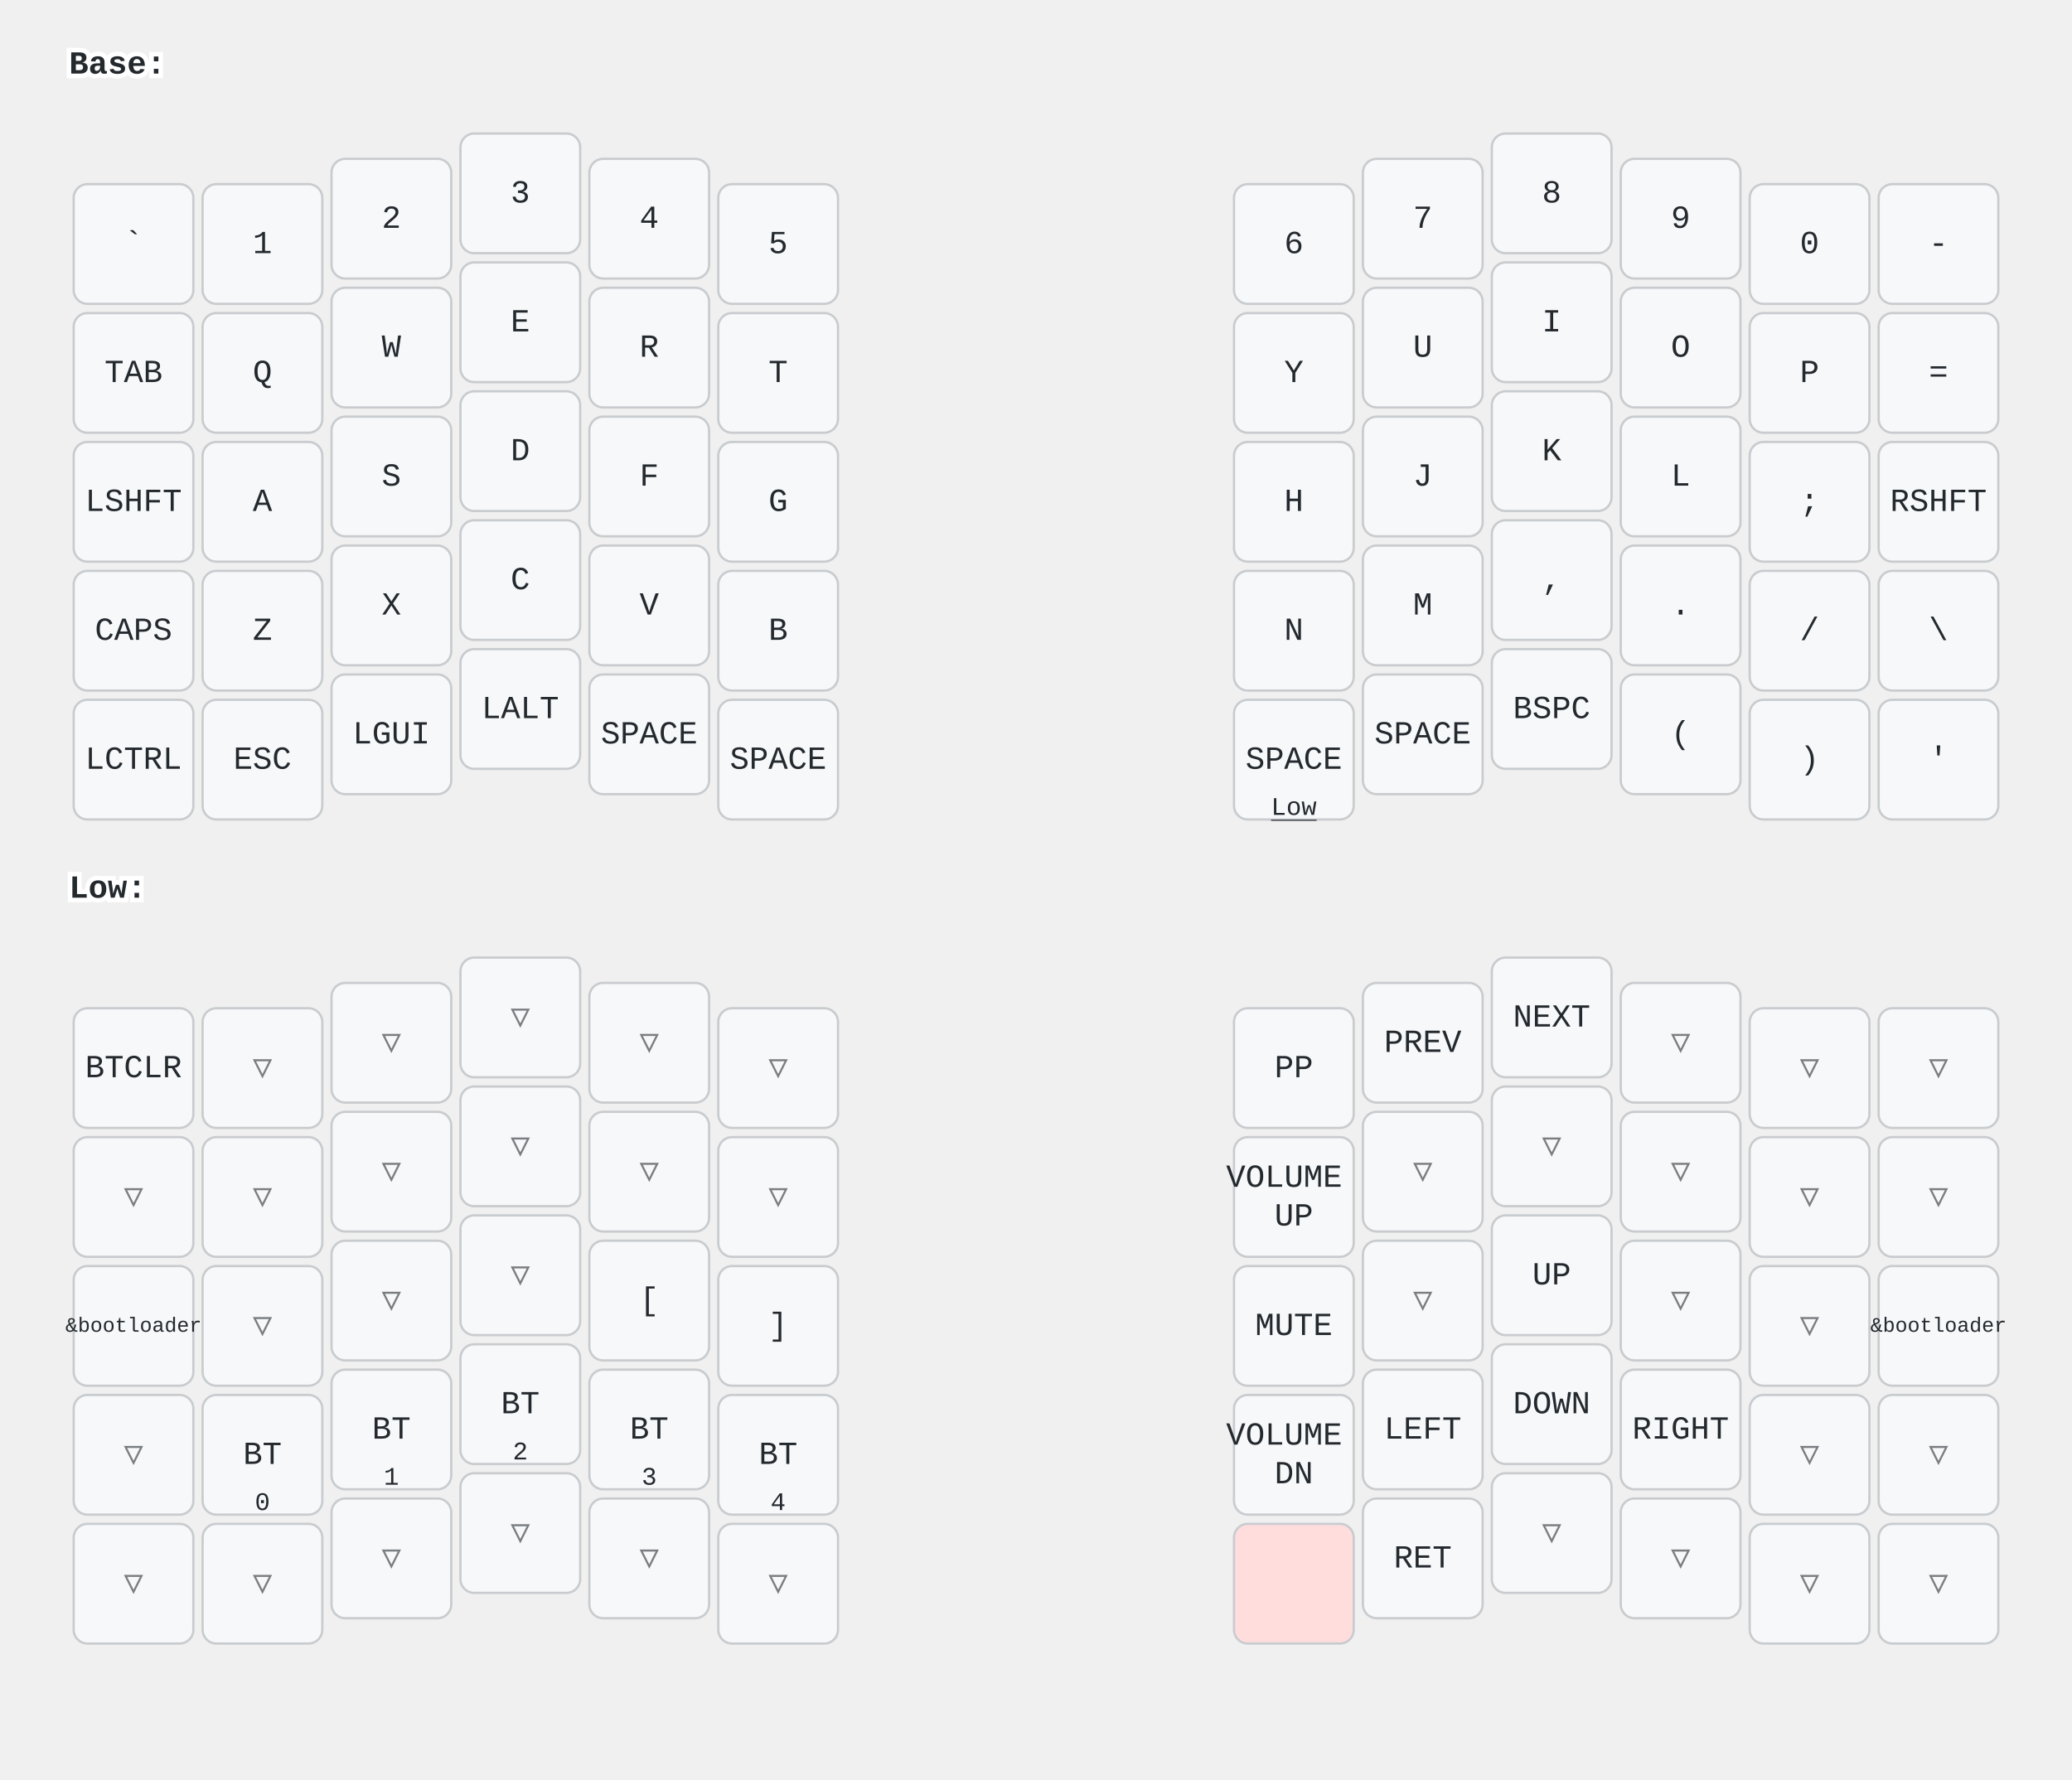
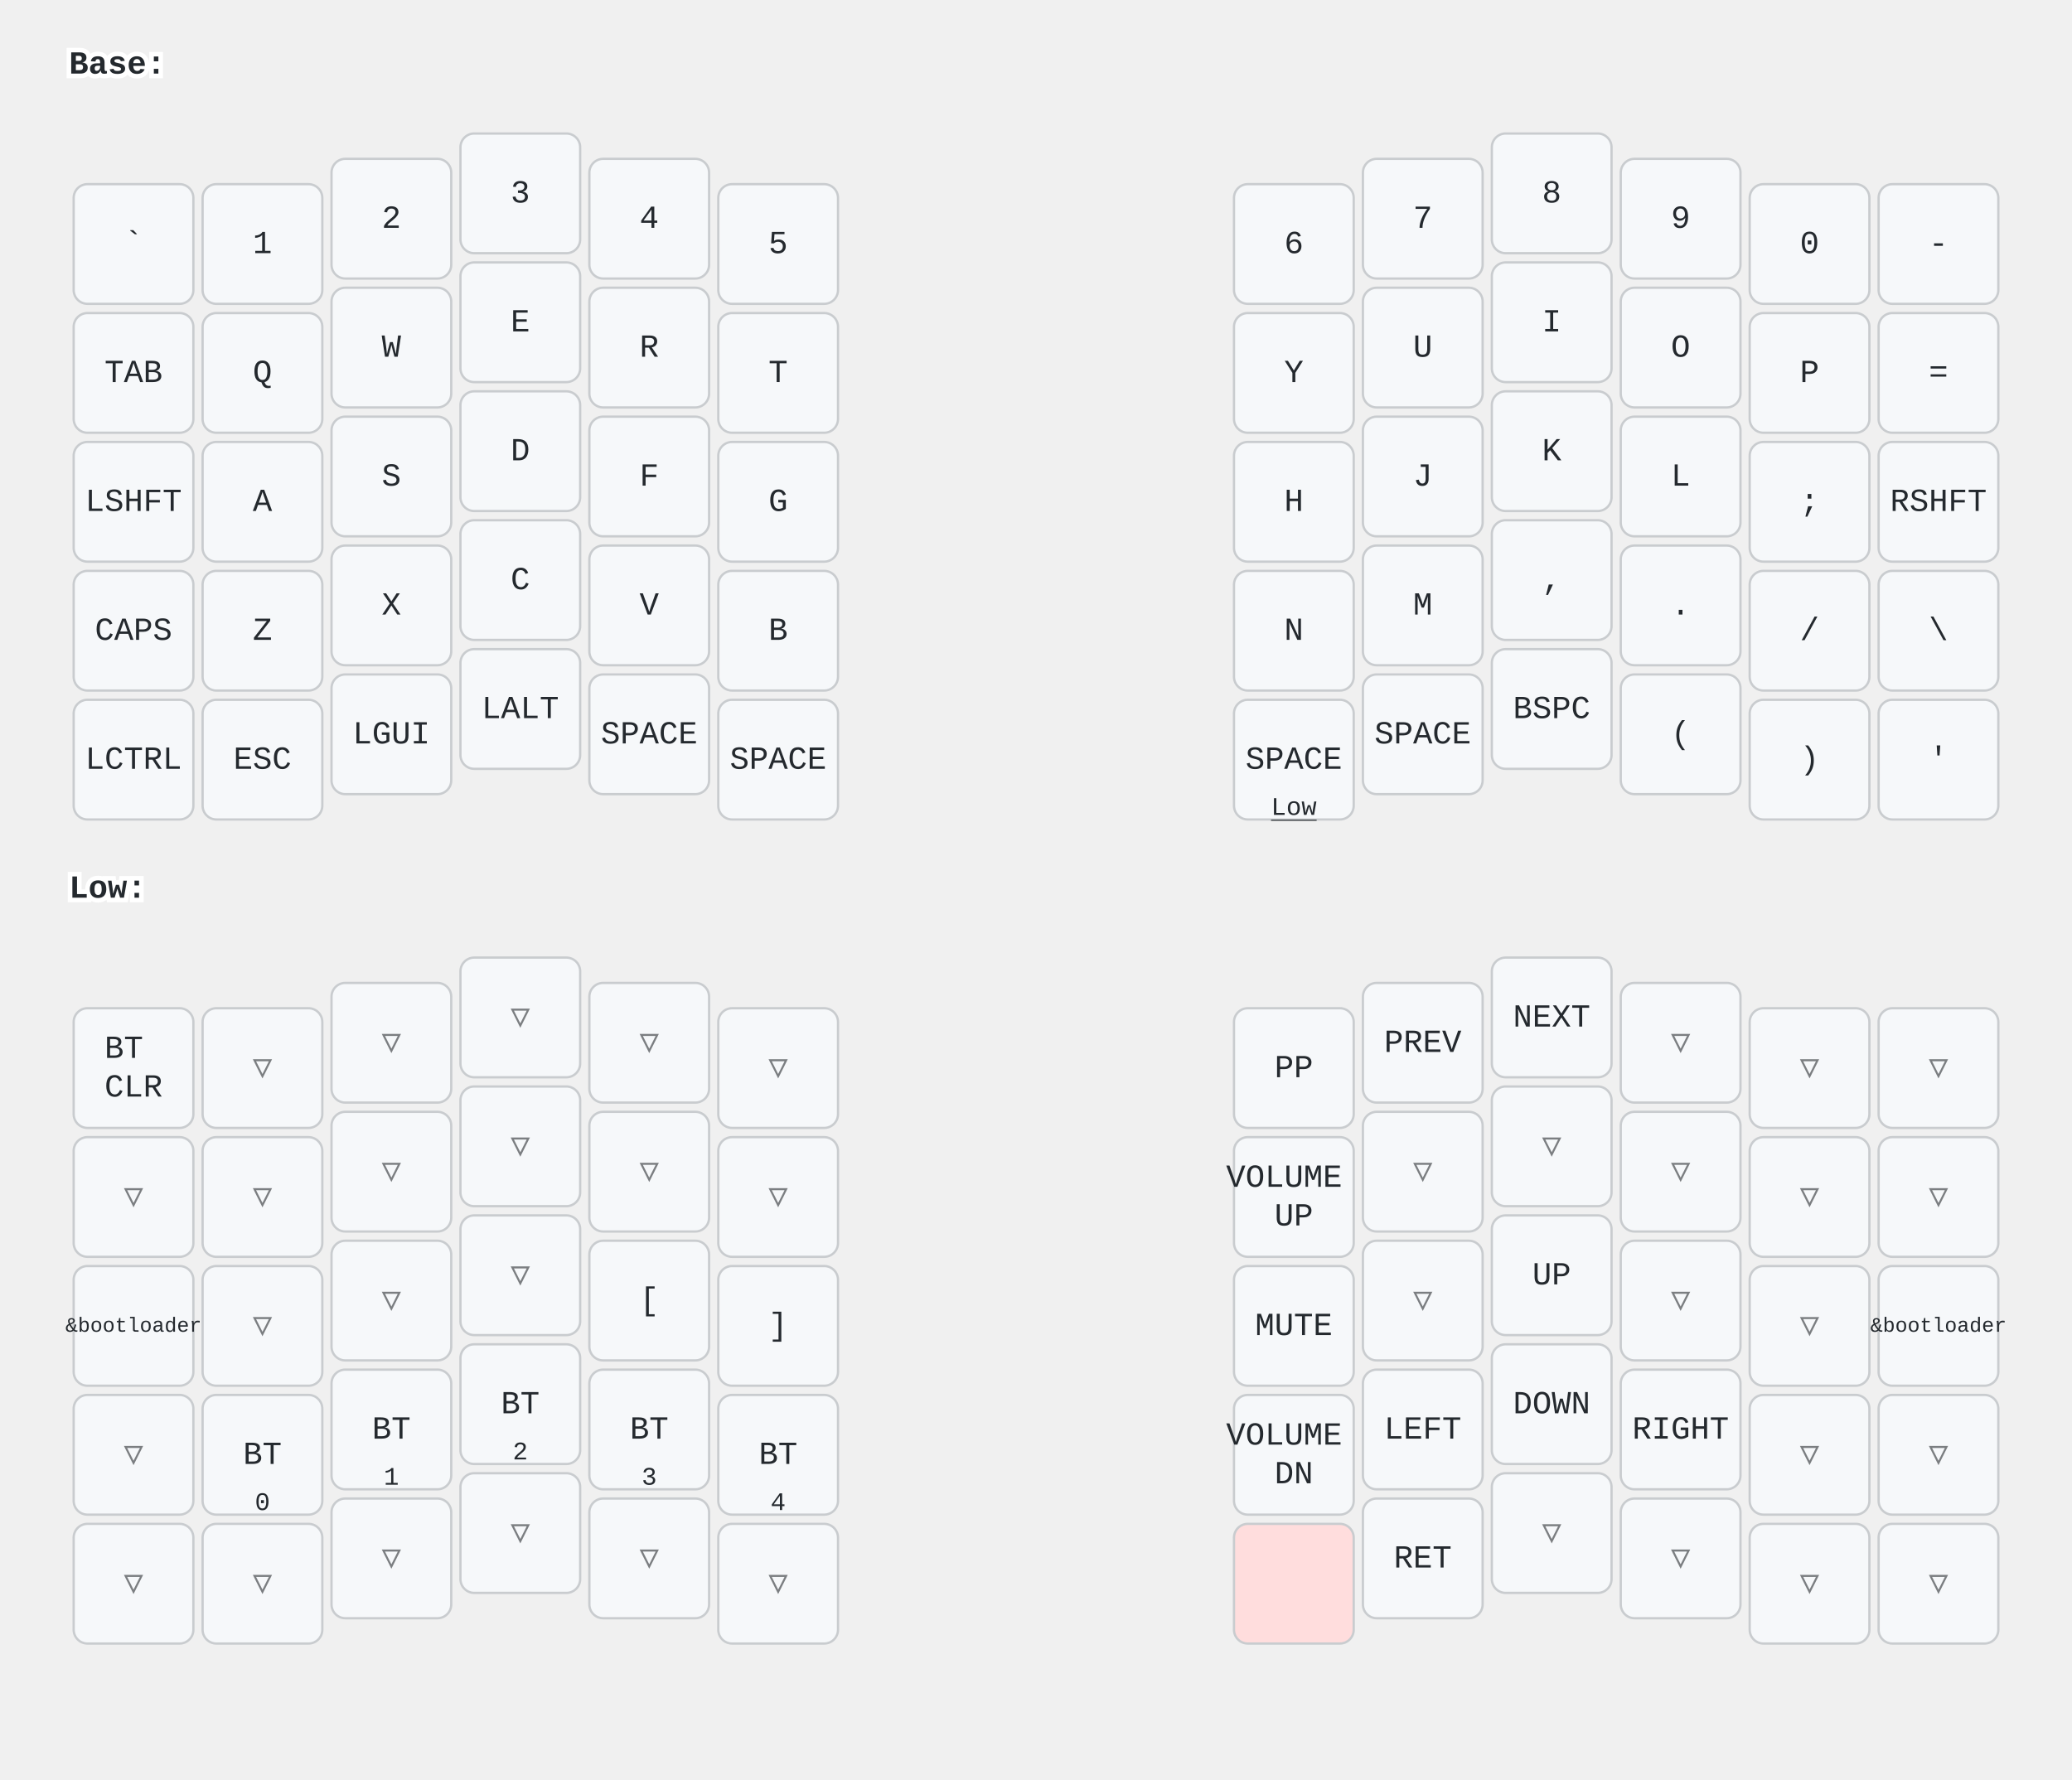
<svg xmlns="http://www.w3.org/2000/svg" width="900" height="773" viewBox="0 0 900 773" class="keymap">
  <style>/* inherit to force styles through use tags */
svg path {
    fill: inherit;
}

/* font and background color specifications */
svg.keymap {
    font-family: SFMono-Regular,Consolas,Liberation Mono,Menlo,monospace;
    font-size: 14px;
    font-kerning: normal;
    text-rendering: optimizeLegibility;
    fill: #24292e;
}

/* default key styling */
rect.key {
    fill: #f6f8fa;
}

rect.key, rect.combo {
    stroke: #c9cccf;
    stroke-width: 1;
}

/* default key side styling, only used is draw_key_sides is set */
rect.side {
    filter: brightness(90%);
}

/* color accent for combo boxes */
rect.combo, rect.combo-separate {
    fill: #cdf;
}

/* color accent for held keys */
rect.held, rect.combo.held {
    fill: #fdd;
}

/* color accent for ghost (optional) keys */
rect.ghost, rect.combo.ghost {
    stroke-dasharray: 4, 4;
    stroke-width: 2;
}

text {
    text-anchor: middle;
    dominant-baseline: middle;
}

/* styling for layer labels */
text.label {
    font-weight: bold;
    text-anchor: start;
    stroke: white;
    stroke-width: 4;
    paint-order: stroke;
}

/* styling for optional footer */
text.footer {
    text-anchor: end;
    dominant-baseline: auto;
    stroke: white;
    stroke-width: 4;
    paint-order: stroke;
}

/* styling for combo tap, and key non-tap label text */
text.combo, text.hold, text.shifted, text.left, text.right {
    font-size: 11px;
}

text.hold {
    text-anchor: middle;
    dominant-baseline: auto;
}

text.shifted {
    text-anchor: middle;
    dominant-baseline: hanging;
}

text.left {
    text-anchor: start;
}

text.right {
    text-anchor: end;
}

text.layer-activator {
    text-decoration: underline;
}

/* styling for hold/shifted label text in combo box */
text.combo.hold, text.combo.shifted, text.combo.left, text.combo.right {
    font-size: 8px;
}

/* lighter symbol for transparent keys */
text.trans {
    fill: #7b7e81;
}

/* styling for combo dendrons */
path.combo {
    stroke-width: 1;
    stroke: gray;
    fill: none;
}

/* Start Tabler Icons Cleanup */
/* cannot use height/width with glyphs */
.icon-tabler &gt; path {
    fill: inherit;
    stroke: inherit;
    stroke-width: 2;
}
/* hide tabler's default box */
.icon-tabler &gt; path[stroke="none"][fill="none"] {
    visibility: hidden;
}
/* End Tabler Icons Cleanup */

@media (prefers-color-scheme: dark) {
svg.keymap { fill: #d1d6db; }
rect.key { fill: #3f4750; }
rect.key, rect.combo { stroke: #60666c; }
rect.combo, rect.combo-separate { fill: #1f3d7a; }
rect.held, rect.combo.held { fill: #854747; }
text.label, text.footer { stroke: black; }
text.trans { fill: #7e8184; }
path.combo { stroke: #7f7f7f; }

}</style>
  <g transform="translate(30, 0)" class="layer-Base">
    <text x="0" y="28" class="label" id="Base">Base:</text>
    <g transform="translate(0, 56)">
      <g transform="translate(28, 50)" class="key keypos-0">
        <rect rx="6" ry="6" x="-26" y="-26" width="52" height="52" class="key" />
        <text x="0" y="0" class="key tap">`</text>
      </g>
      <g transform="translate(84, 50)" class="key keypos-1">
        <rect rx="6" ry="6" x="-26" y="-26" width="52" height="52" class="key" />
        <text x="0" y="0" class="key tap">1</text>
      </g>
      <g transform="translate(140, 39)" class="key keypos-2">
        <rect rx="6" ry="6" x="-26" y="-26" width="52" height="52" class="key" />
        <text x="0" y="0" class="key tap">2</text>
      </g>
      <g transform="translate(196, 28)" class="key keypos-3">
        <rect rx="6" ry="6" x="-26" y="-26" width="52" height="52" class="key" />
        <text x="0" y="0" class="key tap">3</text>
      </g>
      <g transform="translate(252, 39)" class="key keypos-4">
        <rect rx="6" ry="6" x="-26" y="-26" width="52" height="52" class="key" />
        <text x="0" y="0" class="key tap">4</text>
      </g>
      <g transform="translate(308, 50)" class="key keypos-5">
        <rect rx="6" ry="6" x="-26" y="-26" width="52" height="52" class="key" />
        <text x="0" y="0" class="key tap">5</text>
      </g>
      <g transform="translate(532, 50)" class="key keypos-6">
        <rect rx="6" ry="6" x="-26" y="-26" width="52" height="52" class="key" />
        <text x="0" y="0" class="key tap">6</text>
      </g>
      <g transform="translate(588, 39)" class="key keypos-7">
        <rect rx="6" ry="6" x="-26" y="-26" width="52" height="52" class="key" />
        <text x="0" y="0" class="key tap">7</text>
      </g>
      <g transform="translate(644, 28)" class="key keypos-8">
        <rect rx="6" ry="6" x="-26" y="-26" width="52" height="52" class="key" />
        <text x="0" y="0" class="key tap">8</text>
      </g>
      <g transform="translate(700, 39)" class="key keypos-9">
        <rect rx="6" ry="6" x="-26" y="-26" width="52" height="52" class="key" />
        <text x="0" y="0" class="key tap">9</text>
      </g>
      <g transform="translate(756, 50)" class="key keypos-10">
        <rect rx="6" ry="6" x="-26" y="-26" width="52" height="52" class="key" />
        <text x="0" y="0" class="key tap">0</text>
      </g>
      <g transform="translate(812, 50)" class="key keypos-11">
        <rect rx="6" ry="6" x="-26" y="-26" width="52" height="52" class="key" />
        <text x="0" y="0" class="key tap">-</text>
      </g>
      <g transform="translate(28, 106)" class="key keypos-12">
        <rect rx="6" ry="6" x="-26" y="-26" width="52" height="52" class="key" />
        <text x="0" y="0" class="key tap">TAB</text>
      </g>
      <g transform="translate(84, 106)" class="key keypos-13">
        <rect rx="6" ry="6" x="-26" y="-26" width="52" height="52" class="key" />
        <text x="0" y="0" class="key tap">Q</text>
      </g>
      <g transform="translate(140, 95)" class="key keypos-14">
        <rect rx="6" ry="6" x="-26" y="-26" width="52" height="52" class="key" />
        <text x="0" y="0" class="key tap">W</text>
      </g>
      <g transform="translate(196, 84)" class="key keypos-15">
        <rect rx="6" ry="6" x="-26" y="-26" width="52" height="52" class="key" />
        <text x="0" y="0" class="key tap">E</text>
      </g>
      <g transform="translate(252, 95)" class="key keypos-16">
        <rect rx="6" ry="6" x="-26" y="-26" width="52" height="52" class="key" />
        <text x="0" y="0" class="key tap">R</text>
      </g>
      <g transform="translate(308, 106)" class="key keypos-17">
        <rect rx="6" ry="6" x="-26" y="-26" width="52" height="52" class="key" />
        <text x="0" y="0" class="key tap">T</text>
      </g>
      <g transform="translate(532, 106)" class="key keypos-18">
        <rect rx="6" ry="6" x="-26" y="-26" width="52" height="52" class="key" />
        <text x="0" y="0" class="key tap">Y</text>
      </g>
      <g transform="translate(588, 95)" class="key keypos-19">
        <rect rx="6" ry="6" x="-26" y="-26" width="52" height="52" class="key" />
        <text x="0" y="0" class="key tap">U</text>
      </g>
      <g transform="translate(644, 84)" class="key keypos-20">
        <rect rx="6" ry="6" x="-26" y="-26" width="52" height="52" class="key" />
        <text x="0" y="0" class="key tap">I</text>
      </g>
      <g transform="translate(700, 95)" class="key keypos-21">
        <rect rx="6" ry="6" x="-26" y="-26" width="52" height="52" class="key" />
        <text x="0" y="0" class="key tap">O</text>
      </g>
      <g transform="translate(756, 106)" class="key keypos-22">
        <rect rx="6" ry="6" x="-26" y="-26" width="52" height="52" class="key" />
        <text x="0" y="0" class="key tap">P</text>
      </g>
      <g transform="translate(812, 106)" class="key keypos-23">
        <rect rx="6" ry="6" x="-26" y="-26" width="52" height="52" class="key" />
        <text x="0" y="0" class="key tap">=</text>
      </g>
      <g transform="translate(28, 162)" class="key keypos-24">
        <rect rx="6" ry="6" x="-26" y="-26" width="52" height="52" class="key" />
        <text x="0" y="0" class="key tap">LSHFT</text>
      </g>
      <g transform="translate(84, 162)" class="key keypos-25">
        <rect rx="6" ry="6" x="-26" y="-26" width="52" height="52" class="key" />
        <text x="0" y="0" class="key tap">A</text>
      </g>
      <g transform="translate(140, 151)" class="key keypos-26">
        <rect rx="6" ry="6" x="-26" y="-26" width="52" height="52" class="key" />
        <text x="0" y="0" class="key tap">S</text>
      </g>
      <g transform="translate(196, 140)" class="key keypos-27">
        <rect rx="6" ry="6" x="-26" y="-26" width="52" height="52" class="key" />
        <text x="0" y="0" class="key tap">D</text>
      </g>
      <g transform="translate(252, 151)" class="key keypos-28">
        <rect rx="6" ry="6" x="-26" y="-26" width="52" height="52" class="key" />
        <text x="0" y="0" class="key tap">F</text>
      </g>
      <g transform="translate(308, 162)" class="key keypos-29">
        <rect rx="6" ry="6" x="-26" y="-26" width="52" height="52" class="key" />
        <text x="0" y="0" class="key tap">G</text>
      </g>
      <g transform="translate(532, 162)" class="key keypos-30">
        <rect rx="6" ry="6" x="-26" y="-26" width="52" height="52" class="key" />
        <text x="0" y="0" class="key tap">H</text>
      </g>
      <g transform="translate(588, 151)" class="key keypos-31">
        <rect rx="6" ry="6" x="-26" y="-26" width="52" height="52" class="key" />
        <text x="0" y="0" class="key tap">J</text>
      </g>
      <g transform="translate(644, 140)" class="key keypos-32">
        <rect rx="6" ry="6" x="-26" y="-26" width="52" height="52" class="key" />
        <text x="0" y="0" class="key tap">K</text>
      </g>
      <g transform="translate(700, 151)" class="key keypos-33">
        <rect rx="6" ry="6" x="-26" y="-26" width="52" height="52" class="key" />
        <text x="0" y="0" class="key tap">L</text>
      </g>
      <g transform="translate(756, 162)" class="key keypos-34">
        <rect rx="6" ry="6" x="-26" y="-26" width="52" height="52" class="key" />
        <text x="0" y="0" class="key tap">;</text>
      </g>
      <g transform="translate(812, 162)" class="key keypos-35">
        <rect rx="6" ry="6" x="-26" y="-26" width="52" height="52" class="key" />
        <text x="0" y="0" class="key tap">RSHFT</text>
      </g>
      <g transform="translate(28, 218)" class="key keypos-36">
        <rect rx="6" ry="6" x="-26" y="-26" width="52" height="52" class="key" />
        <text x="0" y="0" class="key tap">CAPS</text>
      </g>
      <g transform="translate(84, 218)" class="key keypos-37">
        <rect rx="6" ry="6" x="-26" y="-26" width="52" height="52" class="key" />
        <text x="0" y="0" class="key tap">Z</text>
      </g>
      <g transform="translate(140, 207)" class="key keypos-38">
        <rect rx="6" ry="6" x="-26" y="-26" width="52" height="52" class="key" />
        <text x="0" y="0" class="key tap">X</text>
      </g>
      <g transform="translate(196, 196)" class="key keypos-39">
        <rect rx="6" ry="6" x="-26" y="-26" width="52" height="52" class="key" />
        <text x="0" y="0" class="key tap">C</text>
      </g>
      <g transform="translate(252, 207)" class="key keypos-40">
        <rect rx="6" ry="6" x="-26" y="-26" width="52" height="52" class="key" />
        <text x="0" y="0" class="key tap">V</text>
      </g>
      <g transform="translate(308, 218)" class="key keypos-41">
        <rect rx="6" ry="6" x="-26" y="-26" width="52" height="52" class="key" />
        <text x="0" y="0" class="key tap">B</text>
      </g>
      <g transform="translate(532, 218)" class="key keypos-42">
        <rect rx="6" ry="6" x="-26" y="-26" width="52" height="52" class="key" />
        <text x="0" y="0" class="key tap">N</text>
      </g>
      <g transform="translate(588, 207)" class="key keypos-43">
        <rect rx="6" ry="6" x="-26" y="-26" width="52" height="52" class="key" />
        <text x="0" y="0" class="key tap">M</text>
      </g>
      <g transform="translate(644, 196)" class="key keypos-44">
        <rect rx="6" ry="6" x="-26" y="-26" width="52" height="52" class="key" />
        <text x="0" y="0" class="key tap">,</text>
      </g>
      <g transform="translate(700, 207)" class="key keypos-45">
        <rect rx="6" ry="6" x="-26" y="-26" width="52" height="52" class="key" />
        <text x="0" y="0" class="key tap">.</text>
      </g>
      <g transform="translate(756, 218)" class="key keypos-46">
        <rect rx="6" ry="6" x="-26" y="-26" width="52" height="52" class="key" />
        <text x="0" y="0" class="key tap">/</text>
      </g>
      <g transform="translate(812, 218)" class="key keypos-47">
        <rect rx="6" ry="6" x="-26" y="-26" width="52" height="52" class="key" />
        <text x="0" y="0" class="key tap">\</text>
      </g>
      <g transform="translate(28, 274)" class="key keypos-48">
        <rect rx="6" ry="6" x="-26" y="-26" width="52" height="52" class="key" />
        <text x="0" y="0" class="key tap">LCTRL</text>
      </g>
      <g transform="translate(84, 274)" class="key keypos-49">
        <rect rx="6" ry="6" x="-26" y="-26" width="52" height="52" class="key" />
        <text x="0" y="0" class="key tap">ESC</text>
      </g>
      <g transform="translate(140, 263)" class="key keypos-50">
        <rect rx="6" ry="6" x="-26" y="-26" width="52" height="52" class="key" />
        <text x="0" y="0" class="key tap">LGUI</text>
      </g>
      <g transform="translate(196, 252)" class="key keypos-51">
        <rect rx="6" ry="6" x="-26" y="-26" width="52" height="52" class="key" />
        <text x="0" y="0" class="key tap">LALT</text>
      </g>
      <g transform="translate(252, 263)" class="key keypos-52">
        <rect rx="6" ry="6" x="-26" y="-26" width="52" height="52" class="key" />
        <text x="0" y="0" class="key tap">SPACE</text>
      </g>
      <g transform="translate(308, 274)" class="key keypos-53">
        <rect rx="6" ry="6" x="-26" y="-26" width="52" height="52" class="key" />
        <text x="0" y="0" class="key tap">SPACE</text>
      </g>
      <g transform="translate(532, 274)" class="key keypos-54">
        <rect rx="6" ry="6" x="-26" y="-26" width="52" height="52" class="key" />
        <text x="0" y="0" class="key tap">SPACE</text>
        <a href="#Low">
          <text x="0" y="24" class="key hold layer-activator">Low</text>
        </a>
      </g>
      <g transform="translate(588, 263)" class="key keypos-55">
        <rect rx="6" ry="6" x="-26" y="-26" width="52" height="52" class="key" />
        <text x="0" y="0" class="key tap">SPACE</text>
      </g>
      <g transform="translate(644, 252)" class="key keypos-56">
        <rect rx="6" ry="6" x="-26" y="-26" width="52" height="52" class="key" />
        <text x="0" y="0" class="key tap">BSPC</text>
      </g>
      <g transform="translate(700, 263)" class="key keypos-57">
        <rect rx="6" ry="6" x="-26" y="-26" width="52" height="52" class="key" />
        <text x="0" y="0" class="key tap">(</text>
      </g>
      <g transform="translate(756, 274)" class="key keypos-58">
        <rect rx="6" ry="6" x="-26" y="-26" width="52" height="52" class="key" />
        <text x="0" y="0" class="key tap">)</text>
      </g>
      <g transform="translate(812, 274)" class="key keypos-59">
        <rect rx="6" ry="6" x="-26" y="-26" width="52" height="52" class="key" />
        <text x="0" y="0" class="key tap">'</text>
      </g>
    </g>
  </g>
  <g transform="translate(30, 358)" class="layer-Low">
    <text x="0" y="28" class="label" id="Low">Low:</text>
    <g transform="translate(0, 56)">
      <g transform="translate(28, 50)" class="key keypos-0">
        <rect rx="6" ry="6" x="-26" y="-26" width="52" height="52" class="key" />
-         <text x="0" y="0" class="key tap">BTCLR</text>
+         <text x="0" y="0" class="key tap">
+           <tspan x="0" dy="-0.6em">BT</tspan>
+           <tspan x="0" dy="1.2em">CLR</tspan>
+         </text>
      </g>
      <g transform="translate(84, 50)" class="key trans keypos-1">
        <rect rx="6" ry="6" x="-26" y="-26" width="52" height="52" class="key trans" />
        <text x="0" y="0" class="key trans tap">▽</text>
      </g>
      <g transform="translate(140, 39)" class="key trans keypos-2">
        <rect rx="6" ry="6" x="-26" y="-26" width="52" height="52" class="key trans" />
        <text x="0" y="0" class="key trans tap">▽</text>
      </g>
      <g transform="translate(196, 28)" class="key trans keypos-3">
        <rect rx="6" ry="6" x="-26" y="-26" width="52" height="52" class="key trans" />
        <text x="0" y="0" class="key trans tap">▽</text>
      </g>
      <g transform="translate(252, 39)" class="key trans keypos-4">
        <rect rx="6" ry="6" x="-26" y="-26" width="52" height="52" class="key trans" />
        <text x="0" y="0" class="key trans tap">▽</text>
      </g>
      <g transform="translate(308, 50)" class="key trans keypos-5">
        <rect rx="6" ry="6" x="-26" y="-26" width="52" height="52" class="key trans" />
        <text x="0" y="0" class="key trans tap">▽</text>
      </g>
      <g transform="translate(532, 50)" class="key keypos-6">
        <rect rx="6" ry="6" x="-26" y="-26" width="52" height="52" class="key" />
        <text x="0" y="0" class="key tap">PP</text>
      </g>
      <g transform="translate(588, 39)" class="key keypos-7">
        <rect rx="6" ry="6" x="-26" y="-26" width="52" height="52" class="key" />
        <text x="0" y="0" class="key tap">PREV</text>
      </g>
      <g transform="translate(644, 28)" class="key keypos-8">
        <rect rx="6" ry="6" x="-26" y="-26" width="52" height="52" class="key" />
        <text x="0" y="0" class="key tap">NEXT</text>
      </g>
      <g transform="translate(700, 39)" class="key trans keypos-9">
        <rect rx="6" ry="6" x="-26" y="-26" width="52" height="52" class="key trans" />
        <text x="0" y="0" class="key trans tap">▽</text>
      </g>
      <g transform="translate(756, 50)" class="key trans keypos-10">
        <rect rx="6" ry="6" x="-26" y="-26" width="52" height="52" class="key trans" />
        <text x="0" y="0" class="key trans tap">▽</text>
      </g>
      <g transform="translate(812, 50)" class="key trans keypos-11">
        <rect rx="6" ry="6" x="-26" y="-26" width="52" height="52" class="key trans" />
        <text x="0" y="0" class="key trans tap">▽</text>
      </g>
      <g transform="translate(28, 106)" class="key trans keypos-12">
        <rect rx="6" ry="6" x="-26" y="-26" width="52" height="52" class="key trans" />
        <text x="0" y="0" class="key trans tap">▽</text>
      </g>
      <g transform="translate(84, 106)" class="key trans keypos-13">
        <rect rx="6" ry="6" x="-26" y="-26" width="52" height="52" class="key trans" />
        <text x="0" y="0" class="key trans tap">▽</text>
      </g>
      <g transform="translate(140, 95)" class="key trans keypos-14">
        <rect rx="6" ry="6" x="-26" y="-26" width="52" height="52" class="key trans" />
        <text x="0" y="0" class="key trans tap">▽</text>
      </g>
      <g transform="translate(196, 84)" class="key trans keypos-15">
        <rect rx="6" ry="6" x="-26" y="-26" width="52" height="52" class="key trans" />
        <text x="0" y="0" class="key trans tap">▽</text>
      </g>
      <g transform="translate(252, 95)" class="key trans keypos-16">
        <rect rx="6" ry="6" x="-26" y="-26" width="52" height="52" class="key trans" />
        <text x="0" y="0" class="key trans tap">▽</text>
      </g>
      <g transform="translate(308, 106)" class="key trans keypos-17">
        <rect rx="6" ry="6" x="-26" y="-26" width="52" height="52" class="key trans" />
        <text x="0" y="0" class="key trans tap">▽</text>
      </g>
      <g transform="translate(532, 106)" class="key keypos-18">
        <rect rx="6" ry="6" x="-26" y="-26" width="52" height="52" class="key" />
        <text x="0" y="0" class="key tap">
          <tspan x="0" dy="-0.6em">VOLUME</tspan>
          <tspan x="0" dy="1.2em">UP</tspan>
        </text>
      </g>
      <g transform="translate(588, 95)" class="key trans keypos-19">
        <rect rx="6" ry="6" x="-26" y="-26" width="52" height="52" class="key trans" />
        <text x="0" y="0" class="key trans tap">▽</text>
      </g>
      <g transform="translate(644, 84)" class="key trans keypos-20">
        <rect rx="6" ry="6" x="-26" y="-26" width="52" height="52" class="key trans" />
        <text x="0" y="0" class="key trans tap">▽</text>
      </g>
      <g transform="translate(700, 95)" class="key trans keypos-21">
        <rect rx="6" ry="6" x="-26" y="-26" width="52" height="52" class="key trans" />
        <text x="0" y="0" class="key trans tap">▽</text>
      </g>
      <g transform="translate(756, 106)" class="key trans keypos-22">
        <rect rx="6" ry="6" x="-26" y="-26" width="52" height="52" class="key trans" />
        <text x="0" y="0" class="key trans tap">▽</text>
      </g>
      <g transform="translate(812, 106)" class="key trans keypos-23">
        <rect rx="6" ry="6" x="-26" y="-26" width="52" height="52" class="key trans" />
        <text x="0" y="0" class="key trans tap">▽</text>
      </g>
      <g transform="translate(28, 162)" class="key keypos-24">
        <rect rx="6" ry="6" x="-26" y="-26" width="52" height="52" class="key" />
        <text x="0" y="0" class="key tap">
          <tspan style="font-size: 64%">&amp;bootloader</tspan>
        </text>
      </g>
      <g transform="translate(84, 162)" class="key trans keypos-25">
        <rect rx="6" ry="6" x="-26" y="-26" width="52" height="52" class="key trans" />
        <text x="0" y="0" class="key trans tap">▽</text>
      </g>
      <g transform="translate(140, 151)" class="key trans keypos-26">
        <rect rx="6" ry="6" x="-26" y="-26" width="52" height="52" class="key trans" />
        <text x="0" y="0" class="key trans tap">▽</text>
      </g>
      <g transform="translate(196, 140)" class="key trans keypos-27">
        <rect rx="6" ry="6" x="-26" y="-26" width="52" height="52" class="key trans" />
        <text x="0" y="0" class="key trans tap">▽</text>
      </g>
      <g transform="translate(252, 151)" class="key keypos-28">
        <rect rx="6" ry="6" x="-26" y="-26" width="52" height="52" class="key" />
        <text x="0" y="0" class="key tap">[</text>
      </g>
      <g transform="translate(308, 162)" class="key keypos-29">
        <rect rx="6" ry="6" x="-26" y="-26" width="52" height="52" class="key" />
        <text x="0" y="0" class="key tap">]</text>
      </g>
      <g transform="translate(532, 162)" class="key keypos-30">
        <rect rx="6" ry="6" x="-26" y="-26" width="52" height="52" class="key" />
        <text x="0" y="0" class="key tap">MUTE</text>
      </g>
      <g transform="translate(588, 151)" class="key trans keypos-31">
        <rect rx="6" ry="6" x="-26" y="-26" width="52" height="52" class="key trans" />
        <text x="0" y="0" class="key trans tap">▽</text>
      </g>
      <g transform="translate(644, 140)" class="key keypos-32">
        <rect rx="6" ry="6" x="-26" y="-26" width="52" height="52" class="key" />
        <text x="0" y="0" class="key tap">UP</text>
      </g>
      <g transform="translate(700, 151)" class="key trans keypos-33">
        <rect rx="6" ry="6" x="-26" y="-26" width="52" height="52" class="key trans" />
        <text x="0" y="0" class="key trans tap">▽</text>
      </g>
      <g transform="translate(756, 162)" class="key trans keypos-34">
        <rect rx="6" ry="6" x="-26" y="-26" width="52" height="52" class="key trans" />
        <text x="0" y="0" class="key trans tap">▽</text>
      </g>
      <g transform="translate(812, 162)" class="key keypos-35">
        <rect rx="6" ry="6" x="-26" y="-26" width="52" height="52" class="key" />
        <text x="0" y="0" class="key tap">
          <tspan style="font-size: 64%">&amp;bootloader</tspan>
        </text>
      </g>
      <g transform="translate(28, 218)" class="key trans keypos-36">
        <rect rx="6" ry="6" x="-26" y="-26" width="52" height="52" class="key trans" />
        <text x="0" y="0" class="key trans tap">▽</text>
      </g>
      <g transform="translate(84, 218)" class="key keypos-37">
        <rect rx="6" ry="6" x="-26" y="-26" width="52" height="52" class="key" />
        <text x="0" y="0" class="key tap">BT</text>
        <text x="0" y="24" class="key hold">0</text>
      </g>
      <g transform="translate(140, 207)" class="key keypos-38">
        <rect rx="6" ry="6" x="-26" y="-26" width="52" height="52" class="key" />
        <text x="0" y="0" class="key tap">BT</text>
        <text x="0" y="24" class="key hold">1</text>
      </g>
      <g transform="translate(196, 196)" class="key keypos-39">
        <rect rx="6" ry="6" x="-26" y="-26" width="52" height="52" class="key" />
        <text x="0" y="0" class="key tap">BT</text>
        <text x="0" y="24" class="key hold">2</text>
      </g>
      <g transform="translate(252, 207)" class="key keypos-40">
        <rect rx="6" ry="6" x="-26" y="-26" width="52" height="52" class="key" />
        <text x="0" y="0" class="key tap">BT</text>
        <text x="0" y="24" class="key hold">3</text>
      </g>
      <g transform="translate(308, 218)" class="key keypos-41">
        <rect rx="6" ry="6" x="-26" y="-26" width="52" height="52" class="key" />
        <text x="0" y="0" class="key tap">BT</text>
        <text x="0" y="24" class="key hold">4</text>
      </g>
      <g transform="translate(532, 218)" class="key keypos-42">
        <rect rx="6" ry="6" x="-26" y="-26" width="52" height="52" class="key" />
        <text x="0" y="0" class="key tap">
          <tspan x="0" dy="-0.6em">VOLUME</tspan>
          <tspan x="0" dy="1.2em">DN</tspan>
        </text>
      </g>
      <g transform="translate(588, 207)" class="key keypos-43">
        <rect rx="6" ry="6" x="-26" y="-26" width="52" height="52" class="key" />
        <text x="0" y="0" class="key tap">LEFT</text>
      </g>
      <g transform="translate(644, 196)" class="key keypos-44">
        <rect rx="6" ry="6" x="-26" y="-26" width="52" height="52" class="key" />
        <text x="0" y="0" class="key tap">DOWN</text>
      </g>
      <g transform="translate(700, 207)" class="key keypos-45">
        <rect rx="6" ry="6" x="-26" y="-26" width="52" height="52" class="key" />
        <text x="0" y="0" class="key tap">RIGHT</text>
      </g>
      <g transform="translate(756, 218)" class="key trans keypos-46">
        <rect rx="6" ry="6" x="-26" y="-26" width="52" height="52" class="key trans" />
        <text x="0" y="0" class="key trans tap">▽</text>
      </g>
      <g transform="translate(812, 218)" class="key trans keypos-47">
        <rect rx="6" ry="6" x="-26" y="-26" width="52" height="52" class="key trans" />
        <text x="0" y="0" class="key trans tap">▽</text>
      </g>
      <g transform="translate(28, 274)" class="key trans keypos-48">
        <rect rx="6" ry="6" x="-26" y="-26" width="52" height="52" class="key trans" />
        <text x="0" y="0" class="key trans tap">▽</text>
      </g>
      <g transform="translate(84, 274)" class="key trans keypos-49">
        <rect rx="6" ry="6" x="-26" y="-26" width="52" height="52" class="key trans" />
        <text x="0" y="0" class="key trans tap">▽</text>
      </g>
      <g transform="translate(140, 263)" class="key trans keypos-50">
        <rect rx="6" ry="6" x="-26" y="-26" width="52" height="52" class="key trans" />
        <text x="0" y="0" class="key trans tap">▽</text>
      </g>
      <g transform="translate(196, 252)" class="key trans keypos-51">
        <rect rx="6" ry="6" x="-26" y="-26" width="52" height="52" class="key trans" />
        <text x="0" y="0" class="key trans tap">▽</text>
      </g>
      <g transform="translate(252, 263)" class="key trans keypos-52">
        <rect rx="6" ry="6" x="-26" y="-26" width="52" height="52" class="key trans" />
        <text x="0" y="0" class="key trans tap">▽</text>
      </g>
      <g transform="translate(308, 274)" class="key trans keypos-53">
        <rect rx="6" ry="6" x="-26" y="-26" width="52" height="52" class="key trans" />
        <text x="0" y="0" class="key trans tap">▽</text>
      </g>
      <g transform="translate(532, 274)" class="key held keypos-54">
        <rect rx="6" ry="6" x="-26" y="-26" width="52" height="52" class="key held" />
      </g>
      <g transform="translate(588, 263)" class="key keypos-55">
        <rect rx="6" ry="6" x="-26" y="-26" width="52" height="52" class="key" />
        <text x="0" y="0" class="key tap">RET</text>
      </g>
      <g transform="translate(644, 252)" class="key trans keypos-56">
        <rect rx="6" ry="6" x="-26" y="-26" width="52" height="52" class="key trans" />
        <text x="0" y="0" class="key trans tap">▽</text>
      </g>
      <g transform="translate(700, 263)" class="key trans keypos-57">
        <rect rx="6" ry="6" x="-26" y="-26" width="52" height="52" class="key trans" />
        <text x="0" y="0" class="key trans tap">▽</text>
      </g>
      <g transform="translate(756, 274)" class="key trans keypos-58">
        <rect rx="6" ry="6" x="-26" y="-26" width="52" height="52" class="key trans" />
        <text x="0" y="0" class="key trans tap">▽</text>
      </g>
      <g transform="translate(812, 274)" class="key trans keypos-59">
        <rect rx="6" ry="6" x="-26" y="-26" width="52" height="52" class="key trans" />
        <text x="0" y="0" class="key trans tap">▽</text>
      </g>
    </g>
  </g>
</svg>
